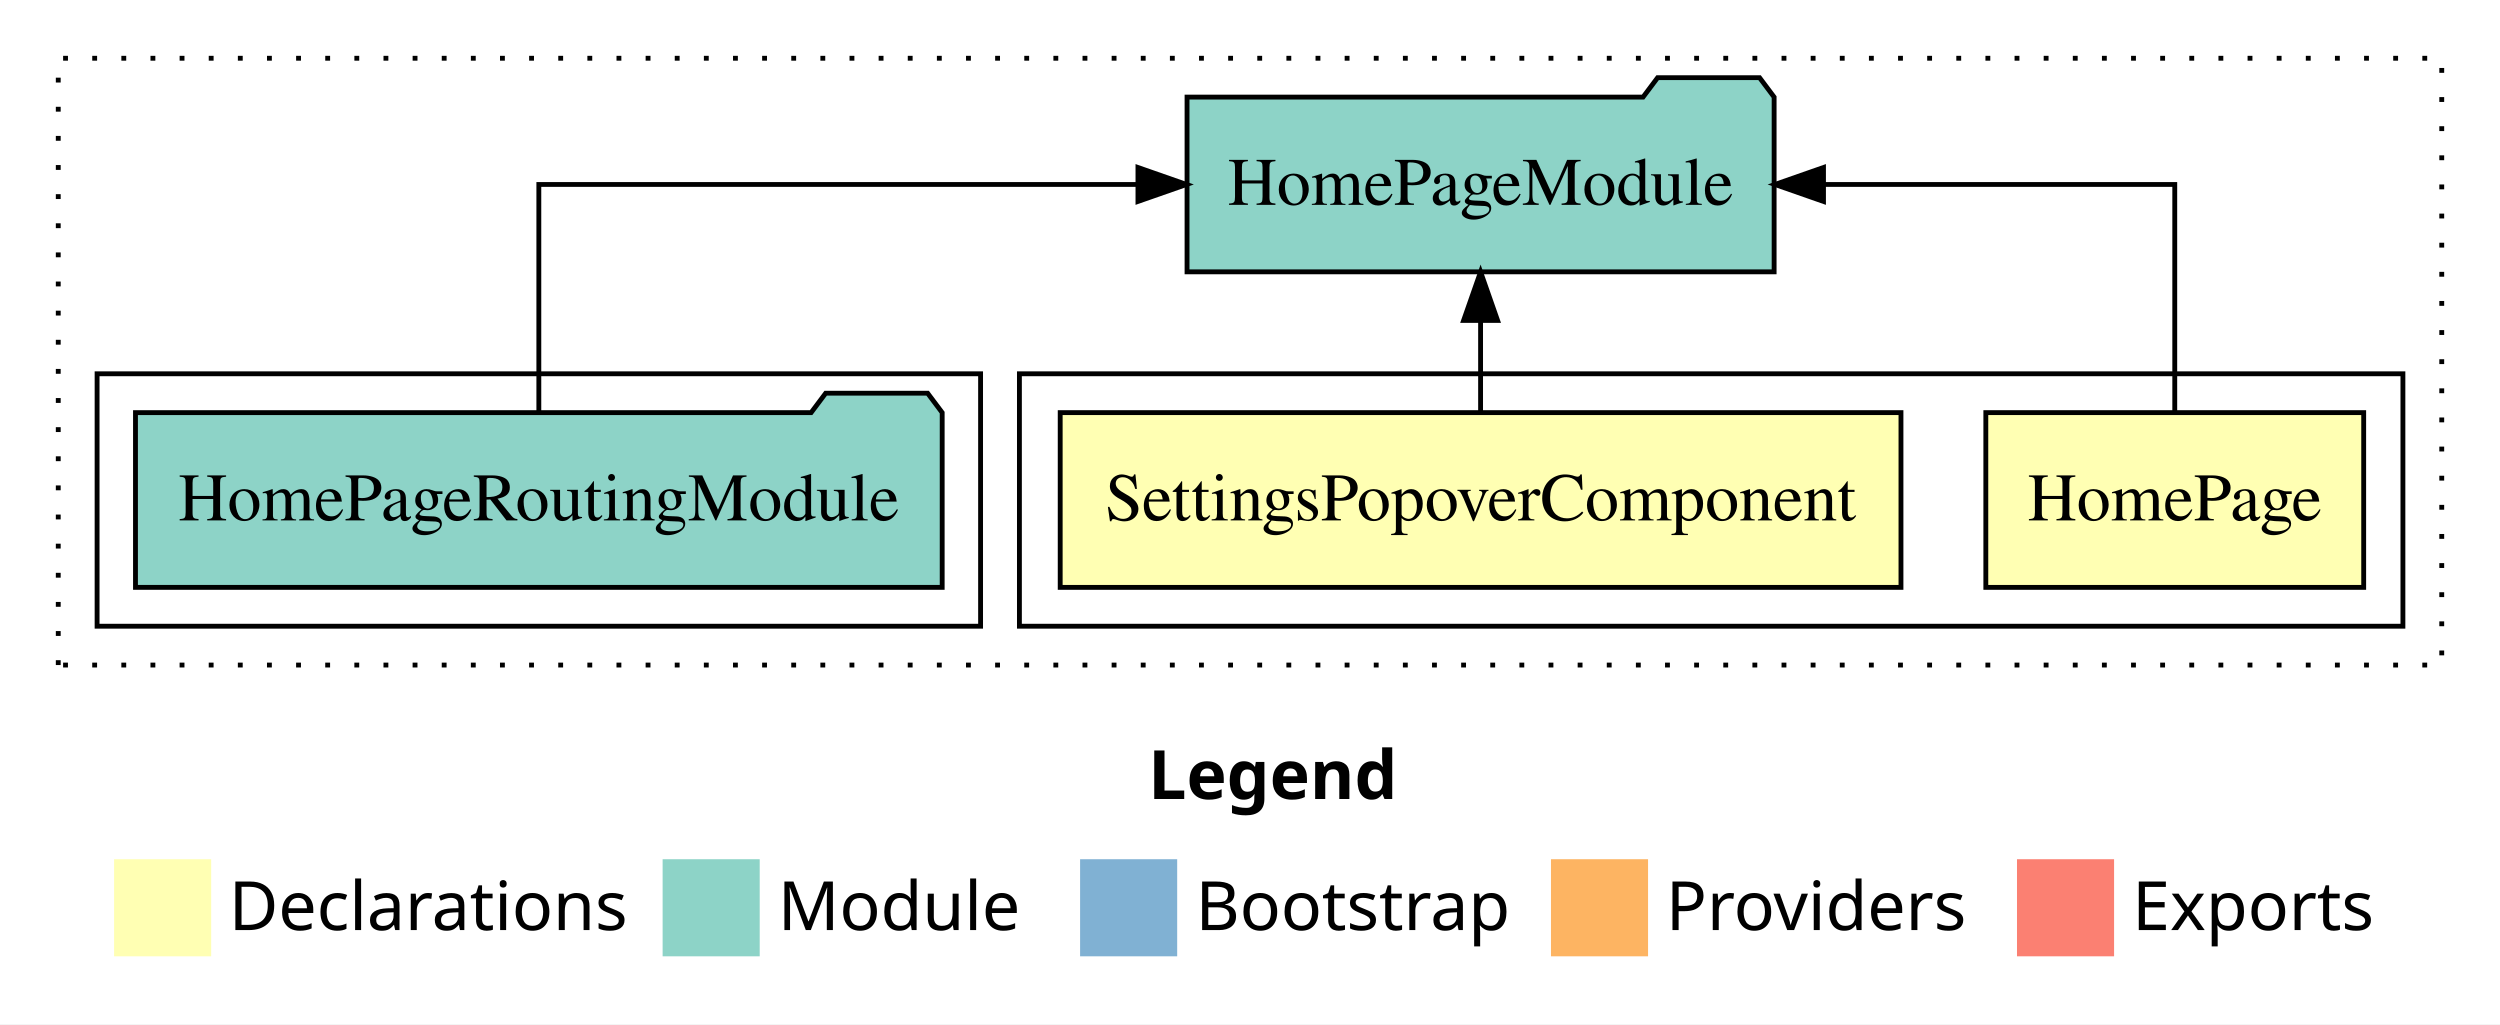
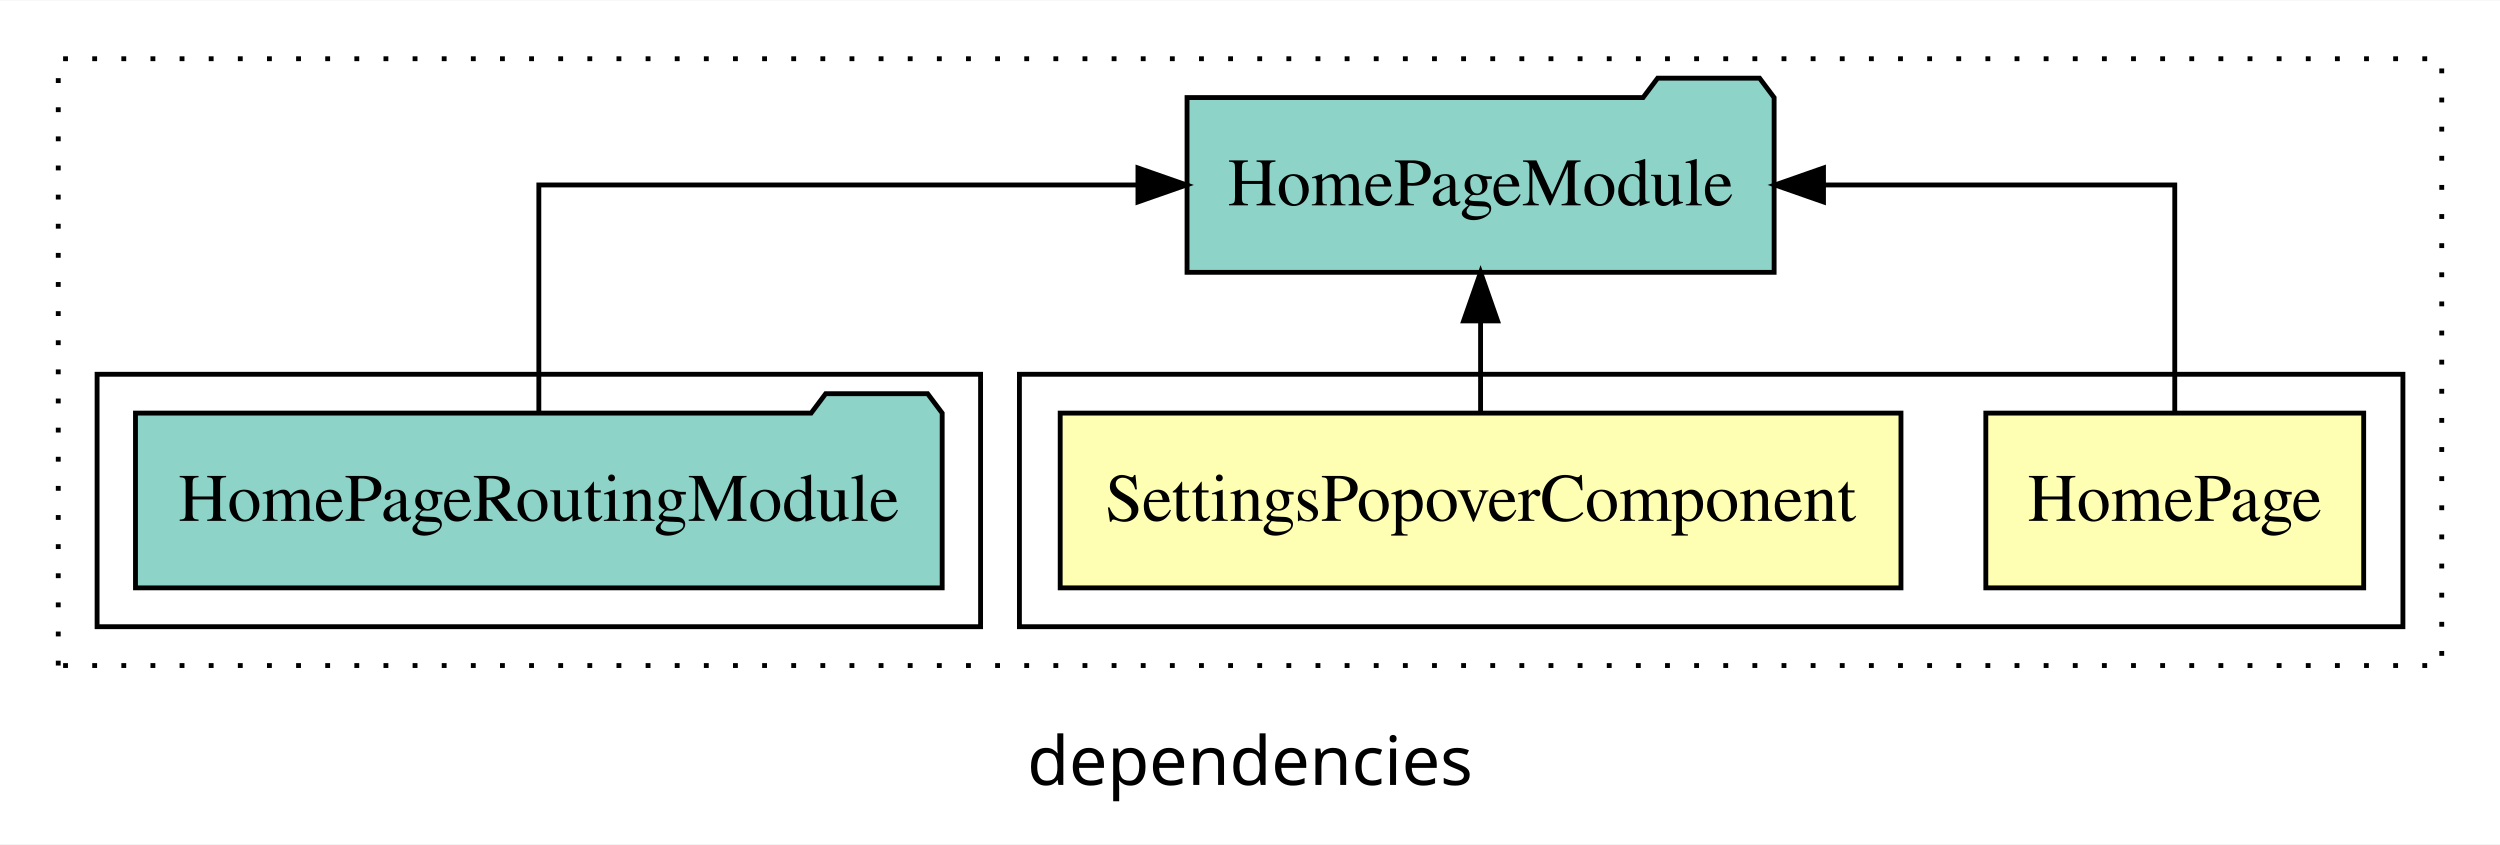
- <svg xmlns="http://www.w3.org/2000/svg" width="515pt" height="211pt" viewBox="0.00 0.00 515.00 211.00">
-   <g id="graph0" class="graph" transform="scale(1 1) rotate(0) translate(4 207)">
-     <polygon fill="white" stroke="transparent" points="-4,4 -4,-207 511,-207 511,4 -4,4" />
-     <text text-anchor="start" x="232.51" y="-42.4" font-family="sans-serif" font-weight="bold" font-size="14.00">Legend</text>
-     <polygon fill="#ffffb3" stroke="transparent" points="19.5,-10 19.5,-30 39.5,-30 39.5,-10 19.5,-10" />
-     <text text-anchor="start" x="43.13" y="-15.4" font-family="sans-serif" font-size="14.00">  Declarations</text>
-     <polygon fill="#8dd3c7" stroke="transparent" points="132.5,-10 132.5,-30 152.5,-30 152.5,-10 132.5,-10" />
-     <text text-anchor="start" x="156.23" y="-15.4" font-family="sans-serif" font-size="14.00">  Module</text>
-     <polygon fill="#80b1d3" stroke="transparent" points="218.5,-10 218.5,-30 238.5,-30 238.5,-10 218.5,-10" />
-     <text text-anchor="start" x="242.28" y="-15.4" font-family="sans-serif" font-size="14.00">  Bootstrap</text>
-     <polygon fill="#fdb462" stroke="transparent" points="315.5,-10 315.5,-30 335.5,-30 335.5,-10 315.5,-10" />
-     <text text-anchor="start" x="339.17" y="-15.4" font-family="sans-serif" font-size="14.00">  Providers</text>
-     <polygon fill="#fb8072" stroke="transparent" points="411.5,-10 411.5,-30 431.5,-30 431.5,-10 411.5,-10" />
-     <text text-anchor="start" x="435.23" y="-15.4" font-family="sans-serif" font-size="14.00">  Exports</text>
+ <svg xmlns="http://www.w3.org/2000/svg" width="515pt" height="174pt" viewBox="0.00 0.00 515.00 173.80">
+   <g id="graph0" class="graph" transform="scale(1 1) rotate(0) translate(4 169.8)">
+     <polygon fill="white" stroke="transparent" points="-4,4 -4,-169.8 511,-169.8 511,4 -4,4" />
+     <text text-anchor="middle" x="253.5" y="-8.2" font-family="sans-serif" font-size="14.00">dependencies</text>
    <g id="clust1" class="cluster">
-       <polygon fill="none" stroke="black" stroke-dasharray="1,5" points="8,-70 8,-195 499,-195 499,-70 8,-70" />
+       <polygon fill="none" stroke="black" stroke-dasharray="1,5" points="8,-32.8 8,-157.8 499,-157.8 499,-32.8 8,-32.8" />
    </g>
    <g id="clust2" class="cluster">
-       <polygon fill="none" stroke="black" points="206,-78 206,-130 491,-130 491,-78 206,-78" />
+       <polygon fill="none" stroke="black" points="206,-40.8 206,-92.8 491,-92.8 491,-40.8 206,-40.8" />
    </g>
    <g id="clust5" class="cluster">
-       <polygon fill="none" stroke="black" points="16,-78 16,-130 198,-130 198,-78 16,-78" />
+       <polygon fill="none" stroke="black" points="16,-40.8 16,-92.8 198,-92.8 198,-40.8 16,-40.8" />
    </g>
    <g id="node1" class="node">
-       <polygon fill="#ffffb3" stroke="black" points="482.92,-122 405.08,-122 405.08,-86 482.92,-86 482.92,-122" />
-       <text text-anchor="middle" x="444" y="-99.8" font-family="Times,serif" font-size="14.00">HomePage</text>
+       <polygon fill="#ffffb3" stroke="black" points="482.92,-84.8 405.08,-84.8 405.08,-48.8 482.92,-48.8 482.92,-84.8" />
+       <text text-anchor="middle" x="444" y="-62.6" font-family="Times,serif" font-size="14.00">HomePage</text>
    </g>
    <g id="node3" class="node">
-       <polygon fill="#8dd3c7" stroke="black" points="361.47,-187 358.47,-191 337.47,-191 334.47,-187 240.53,-187 240.53,-151 361.47,-151 361.47,-187" />
-       <text text-anchor="middle" x="301" y="-164.8" font-family="Times,serif" font-size="14.00">HomePageModule</text>
+       <polygon fill="#8dd3c7" stroke="black" points="361.47,-149.8 358.47,-153.8 337.47,-153.8 334.47,-149.8 240.53,-149.8 240.53,-113.8 361.47,-113.8 361.47,-149.8" />
+       <text text-anchor="middle" x="301" y="-127.6" font-family="Times,serif" font-size="14.00">HomePageModule</text>
    </g>
    <g id="edge1" class="edge">
-       <path fill="none" stroke="black" d="M444,-122.11C444,-141.34 444,-169 444,-169 444,-169 371.64,-169 371.64,-169" />
-       <polygon fill="black" stroke="black" points="371.64,-165.5 361.64,-169 371.64,-172.5 371.64,-165.5" />
+       <path fill="none" stroke="black" d="M444,-84.91C444,-104.14 444,-131.8 444,-131.8 444,-131.8 371.64,-131.8 371.64,-131.8" />
+       <polygon fill="black" stroke="black" points="371.64,-128.3 361.64,-131.8 371.64,-135.3 371.64,-128.3" />
    </g>
    <g id="node2" class="node">
-       <polygon fill="#ffffb3" stroke="black" points="387.6,-122 214.4,-122 214.4,-86 387.6,-86 387.6,-122" />
-       <text text-anchor="middle" x="301" y="-99.8" font-family="Times,serif" font-size="14.00">SettingsPopoverComponent</text>
+       <polygon fill="#ffffb3" stroke="black" points="387.6,-84.8 214.4,-84.8 214.4,-48.8 387.6,-48.8 387.6,-84.8" />
+       <text text-anchor="middle" x="301" y="-62.6" font-family="Times,serif" font-size="14.00">SettingsPopoverComponent</text>
    </g>
    <g id="edge2" class="edge">
-       <path fill="none" stroke="black" d="M301,-122.11C301,-122.11 301,-140.99 301,-140.99" />
-       <polygon fill="black" stroke="black" points="297.5,-140.99 301,-150.99 304.5,-140.99 297.5,-140.99" />
+       <path fill="none" stroke="black" d="M301,-84.91C301,-84.91 301,-103.79 301,-103.79" />
+       <polygon fill="black" stroke="black" points="297.5,-103.79 301,-113.79 304.5,-103.79 297.5,-103.79" />
    </g>
    <g id="node4" class="node">
-       <polygon fill="#8dd3c7" stroke="black" points="190.09,-122 187.09,-126 166.09,-126 163.09,-122 23.91,-122 23.91,-86 190.09,-86 190.09,-122" />
-       <text text-anchor="middle" x="107" y="-99.8" font-family="Times,serif" font-size="14.00">HomePageRoutingModule</text>
+       <polygon fill="#8dd3c7" stroke="black" points="190.09,-84.8 187.09,-88.8 166.09,-88.8 163.09,-84.8 23.91,-84.8 23.91,-48.8 190.09,-48.8 190.09,-84.8" />
+       <text text-anchor="middle" x="107" y="-62.6" font-family="Times,serif" font-size="14.00">HomePageRoutingModule</text>
    </g>
    <g id="edge3" class="edge">
-       <path fill="none" stroke="black" d="M107,-122.11C107,-141.34 107,-169 107,-169 107,-169 230.42,-169 230.42,-169" />
-       <polygon fill="black" stroke="black" points="230.42,-172.5 240.42,-169 230.42,-165.5 230.42,-172.5" />
+       <path fill="none" stroke="black" d="M107,-84.91C107,-104.14 107,-131.8 107,-131.8 107,-131.8 230.42,-131.8 230.42,-131.8" />
+       <polygon fill="black" stroke="black" points="230.42,-135.3 240.42,-131.8 230.42,-128.3 230.42,-135.3" />
    </g>
  </g>
</svg>
